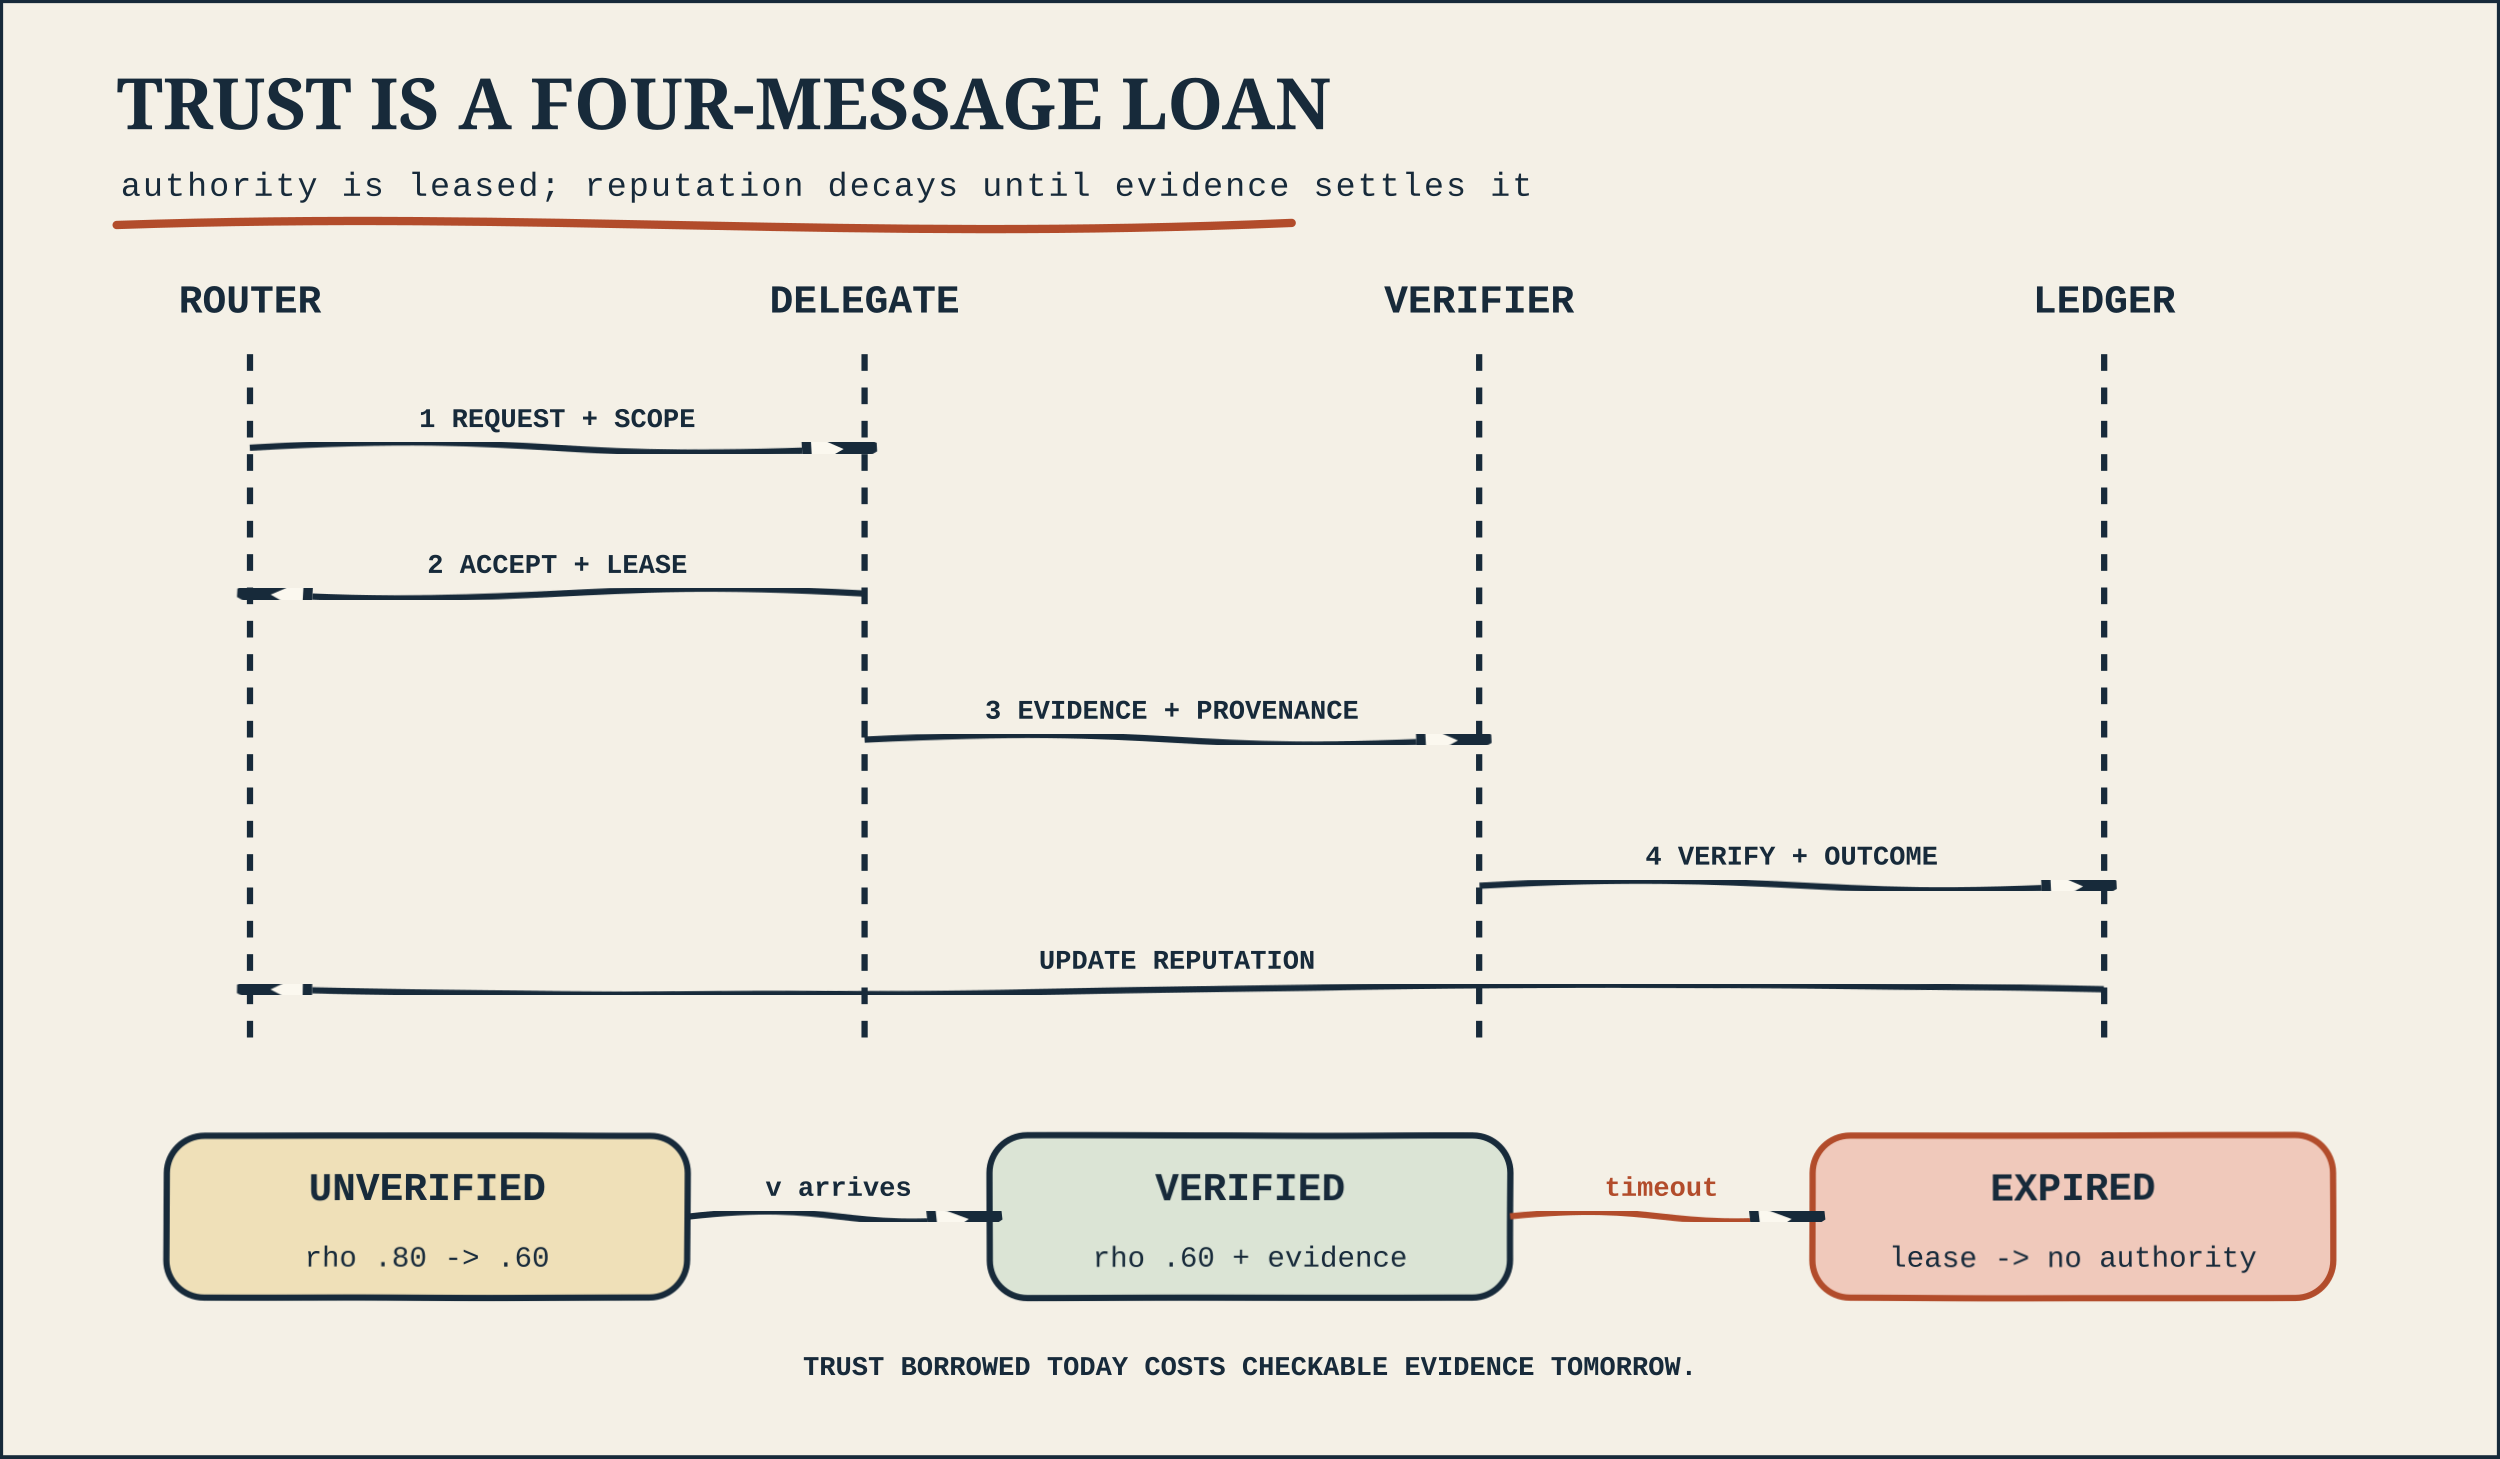
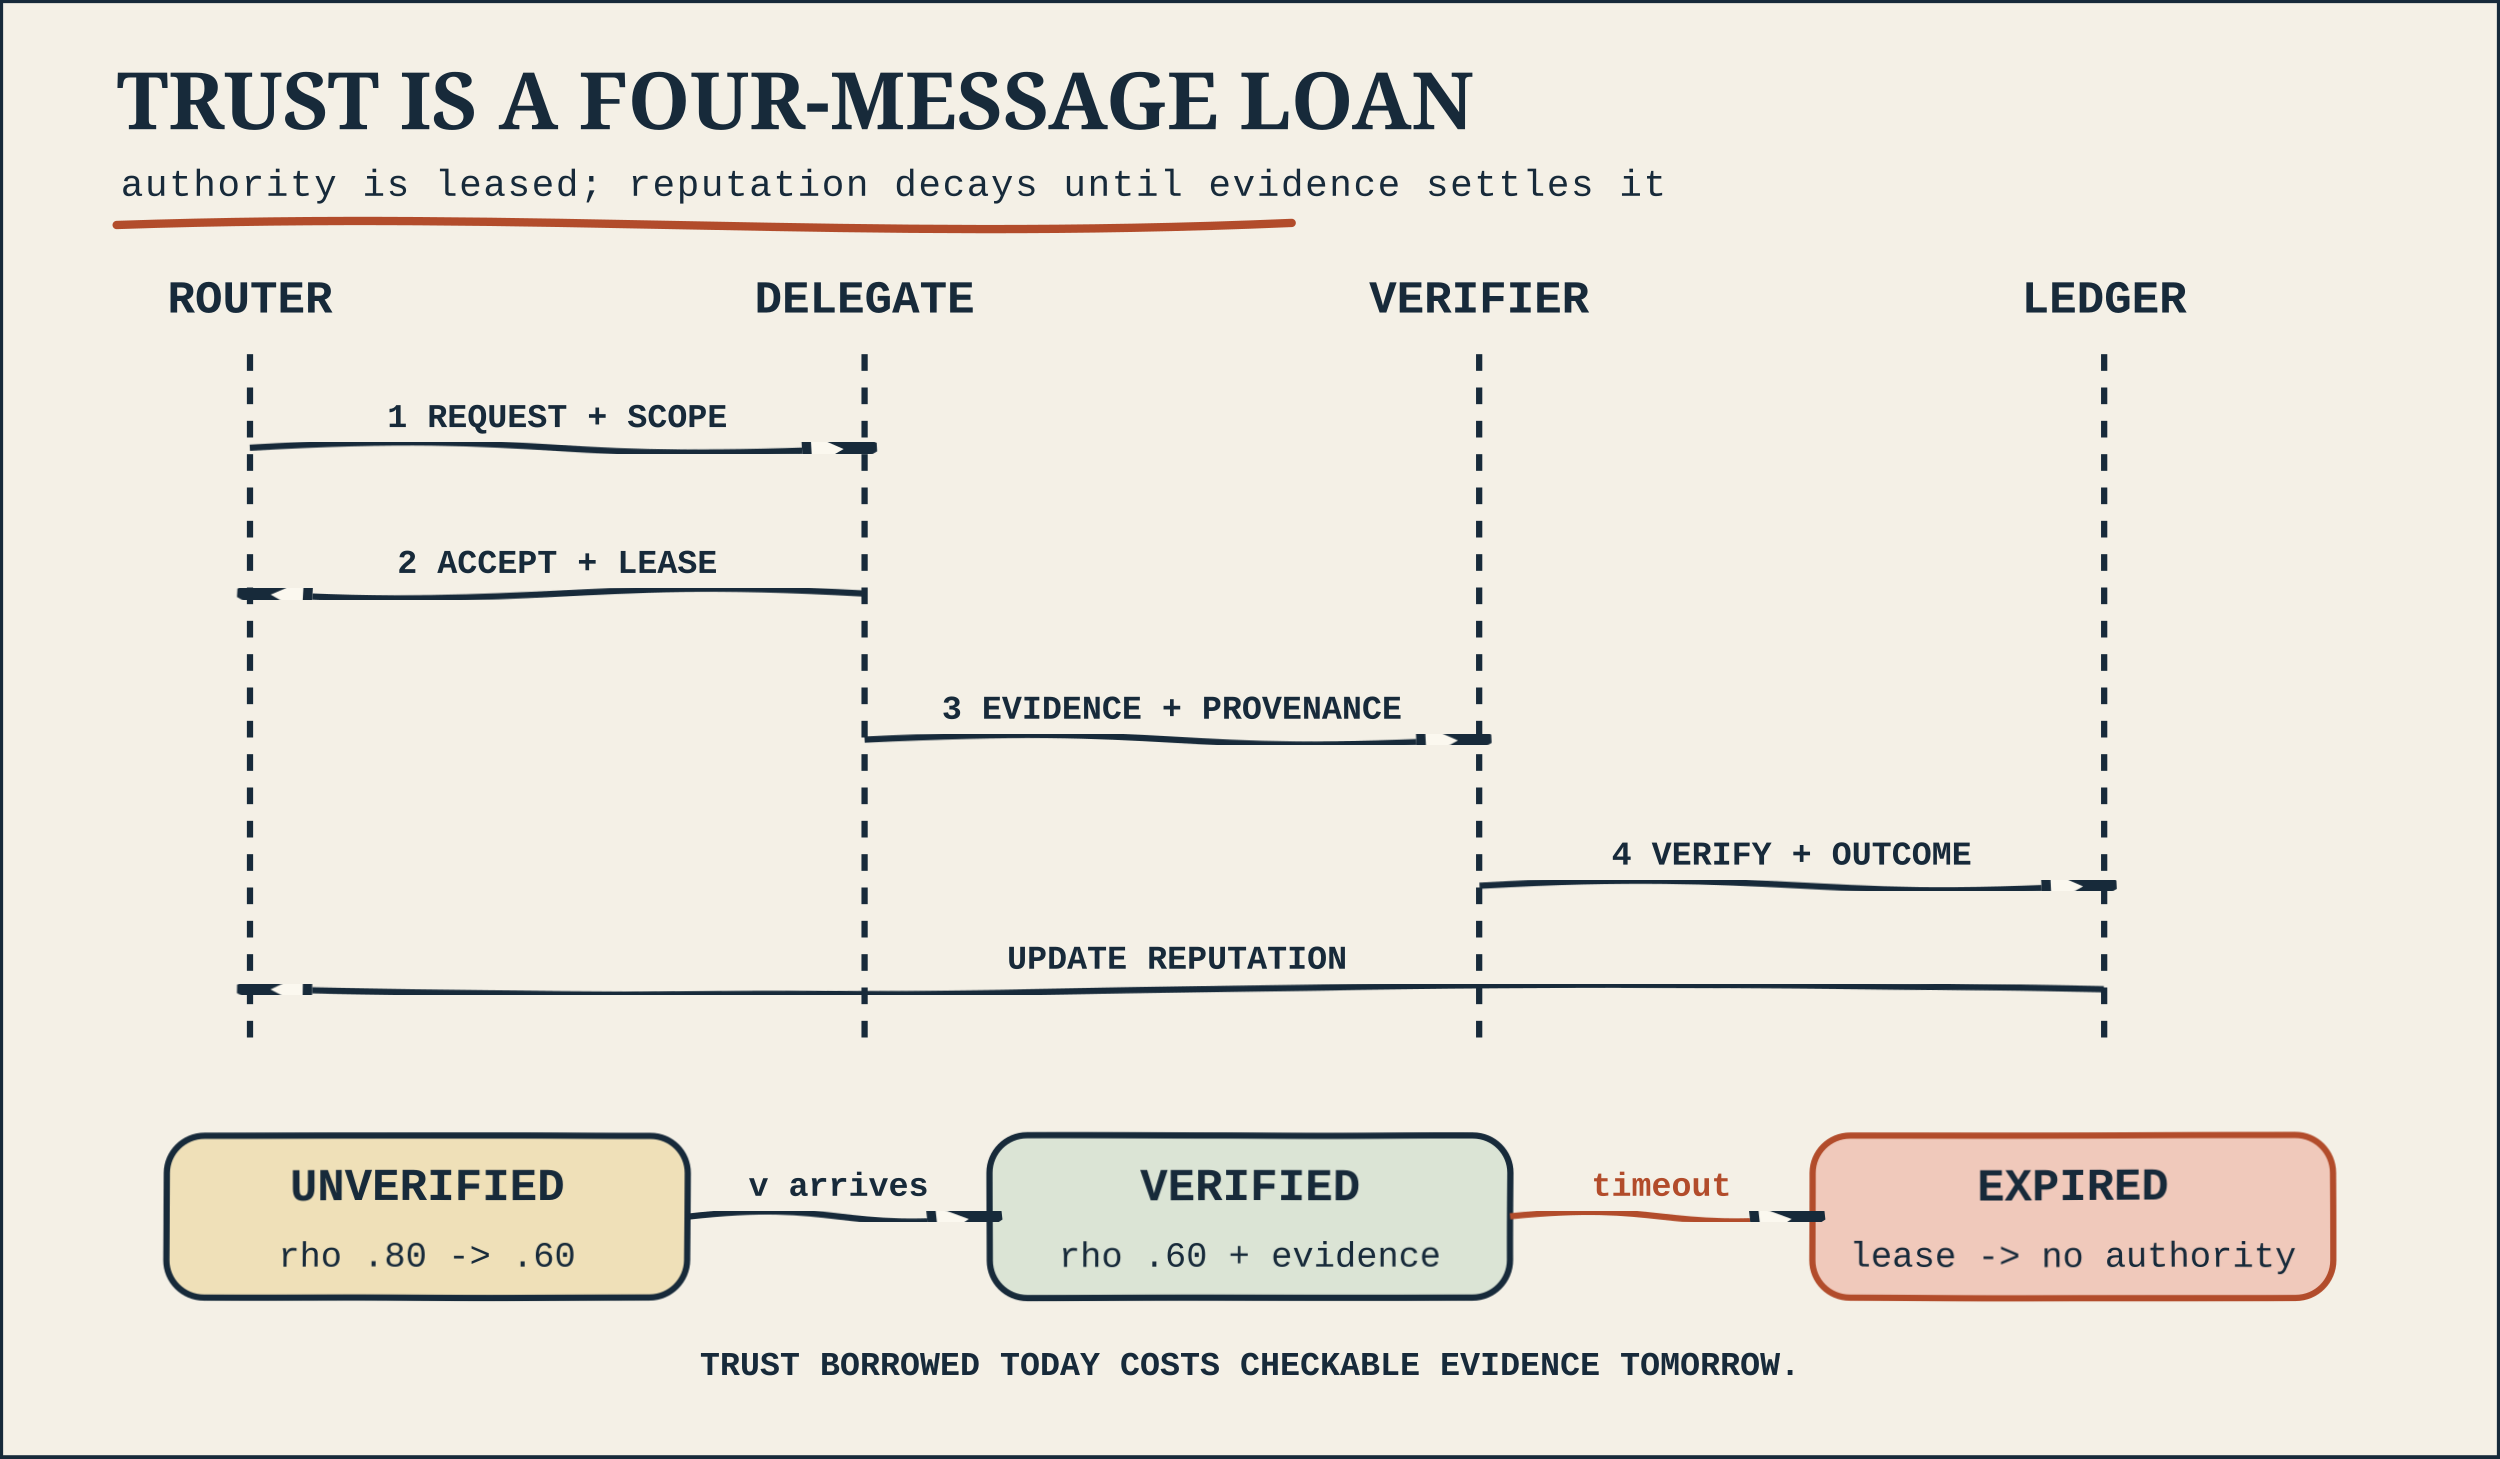
<svg xmlns="http://www.w3.org/2000/svg" width="1200" height="700" viewBox="0 0 1200 700" role="img" aria-labelledby="title desc">
  <defs>
    <marker id="arrow" markerWidth="12" markerHeight="10" refX="10" refY="5" orient="auto">
      <path d="M0,0 L10,5 L0,10 z" fill="#172a3a" />
    </marker>
    <marker id="red-arrow" markerWidth="12" markerHeight="10" refX="10" refY="5" orient="auto">
      <path d="M0,0 L10,5 L0,10 z" fill="#b24c2b" />
    </marker>
    <filter id="wobble" x="-5%" y="-5%" width="110%" height="110%">
      <feTurbulence type="fractalNoise" baseFrequency="0.012" numOctaves="1" seed="427" result="noise" />
      <feDisplacementMap in="SourceGraphic" in2="noise" scale="1.2" />
    </filter>
    <style>
      .paper { fill:#f4f0e6; }
      text { fill:#172a3a; font-family:"Courier New",monospace; }
-       .title { font-family:Georgia,serif; font-size:34px; font-weight:bold; }
-       .subtitle { font-size:16px; letter-spacing:1px; }
-       .label { font-size:19px; font-weight:bold; }
-       .detail { font-size:14px; }
-       .tiny { font-size:13px; font-weight:bold; paint-order:stroke; stroke:#f4f0e6; stroke-width:5px; stroke-linejoin:round; }
+       .title { font-family:Georgia,serif; font-size:38px; font-weight:bold; }
+       .subtitle { font-size:18px; letter-spacing:0.8px; }
+       .label { font-size:22px; font-weight:bold; }
+       .detail { font-size:17px; }
+       .tiny { font-size:16px; font-weight:bold; paint-order:stroke; stroke:#f4f0e6; stroke-width:5px; stroke-linejoin:round; }
      .rough { filter:url(#wobble); }
      rect, circle, ellipse, path, line, polygon { fill:#fbf8ef; stroke:#172a3a; stroke-width:3; }
      .arrow { fill:none; marker-end:url(#arrow); }
      .red .arrow, .red path, .red line, .red rect, .red circle { stroke:#b24c2b; }
      .red .arrow { marker-end:url(#red-arrow); }
      .red text, text.red { fill:#b24c2b; }
      .green rect, .green circle { fill:#dbe4d5; }
      .amber rect, .amber circle { fill:#efe0b8; }
      .danger rect, .danger circle { fill:#f0c9bb; stroke:#b24c2b; }
      .ghost rect, .ghost circle { fill:#e3e7e3; stroke-dasharray:9 7; }
      .scribble { fill:none; stroke:#b24c2b; stroke-width:4; stroke-linecap:round; }
    </style>
  </defs>
  <rect class="paper" width="1200" height="700" stroke="none" />
  <text class="title" x="56" y="62">TRUST IS A FOUR-MESSAGE LOAN</text>
  <text class="subtitle" x="58" y="94">authority is leased; reputation decays until evidence settles it</text>
  <path class="scribble" d="M56,108 C260,101 410,116 620,107" />
  <text class="label" x="120" y="150" text-anchor="middle">ROUTER</text>
  <line x1="120" y1="170" x2="120" y2="505" stroke-dasharray="8 8" />
  <text class="label" x="415" y="150" text-anchor="middle">DELEGATE</text>
  <line x1="415" y1="170" x2="415" y2="505" stroke-dasharray="8 8" />
  <text class="label" x="710" y="150" text-anchor="middle">VERIFIER</text>
  <line x1="710" y1="170" x2="710" y2="505" stroke-dasharray="8 8" />
  <text class="label" x="1010" y="150" text-anchor="middle">LEDGER</text>
  <line x1="1010" y1="170" x2="1010" y2="505" stroke-dasharray="8 8" />
  <g class="">
    <path class="arrow rough" d="M120,215 C267.5,207 267.5,223 415,215" />
    <text class="tiny" x="267.5" y="205.0" text-anchor="middle">1  REQUEST + SCOPE</text>
  </g>
  <g class="">
    <path class="arrow rough" d="M415,285 C267.5,277 267.5,293 120,285" />
    <text class="tiny" x="267.5" y="275.0" text-anchor="middle">2  ACCEPT + LEASE</text>
  </g>
  <g class="">
    <path class="arrow rough" d="M415,355 C562.5,347 562.5,363 710,355" />
    <text class="tiny" x="562.5" y="345.0" text-anchor="middle">3  EVIDENCE + PROVENANCE</text>
  </g>
  <g class="">
    <path class="arrow rough" d="M710,425 C860.0,417 860.0,433 1010,425" />
    <text class="tiny" x="860.0" y="415.0" text-anchor="middle">4  VERIFY + OUTCOME</text>
  </g>
  <g class="">
    <path class="arrow rough" d="M1010,475 C565.0,467 565.0,483 120,475" />
    <text class="tiny" x="565.0" y="465.0" text-anchor="middle">UPDATE REPUTATION</text>
  </g>
  <g class="rough amber">
    <rect x="80" y="545" width="250" height="78" rx="18" />
    <text class="label" x="205.0" y="576.0" text-anchor="middle">UNVERIFIED</text>
    <text class="detail" x="205.0" y="608.0" text-anchor="middle">rho  .80 -&gt; .60</text>
  </g>
  <g class="rough green">
    <rect x="475" y="545" width="250" height="78" rx="18" />
    <text class="label" x="600.0" y="576.0" text-anchor="middle">VERIFIED</text>
    <text class="detail" x="600.0" y="608.0" text-anchor="middle">rho  .60 + evidence</text>
  </g>
  <g class="rough danger">
    <rect x="870" y="545" width="250" height="78" rx="18" />
    <text class="label" x="995.0" y="576.0" text-anchor="middle">EXPIRED</text>
    <text class="detail" x="995.0" y="608.0" text-anchor="middle">lease -&gt; no authority</text>
  </g>
  <g class="">
    <path class="arrow rough" d="M330,584 C402.5,576 402.5,592 475,584" />
    <text class="tiny" x="402.5" y="574.0" text-anchor="middle">v arrives</text>
  </g>
  <g class="red">
    <path class="arrow rough" d="M725,584 C797.5,576 797.5,592 870,584" />
    <text class="tiny" x="797.5" y="574.0" text-anchor="middle">timeout</text>
  </g>
  <text class="tiny" x="600" y="660" text-anchor="middle">TRUST BORROWED TODAY COSTS CHECKABLE EVIDENCE TOMORROW.</text>
</svg>
